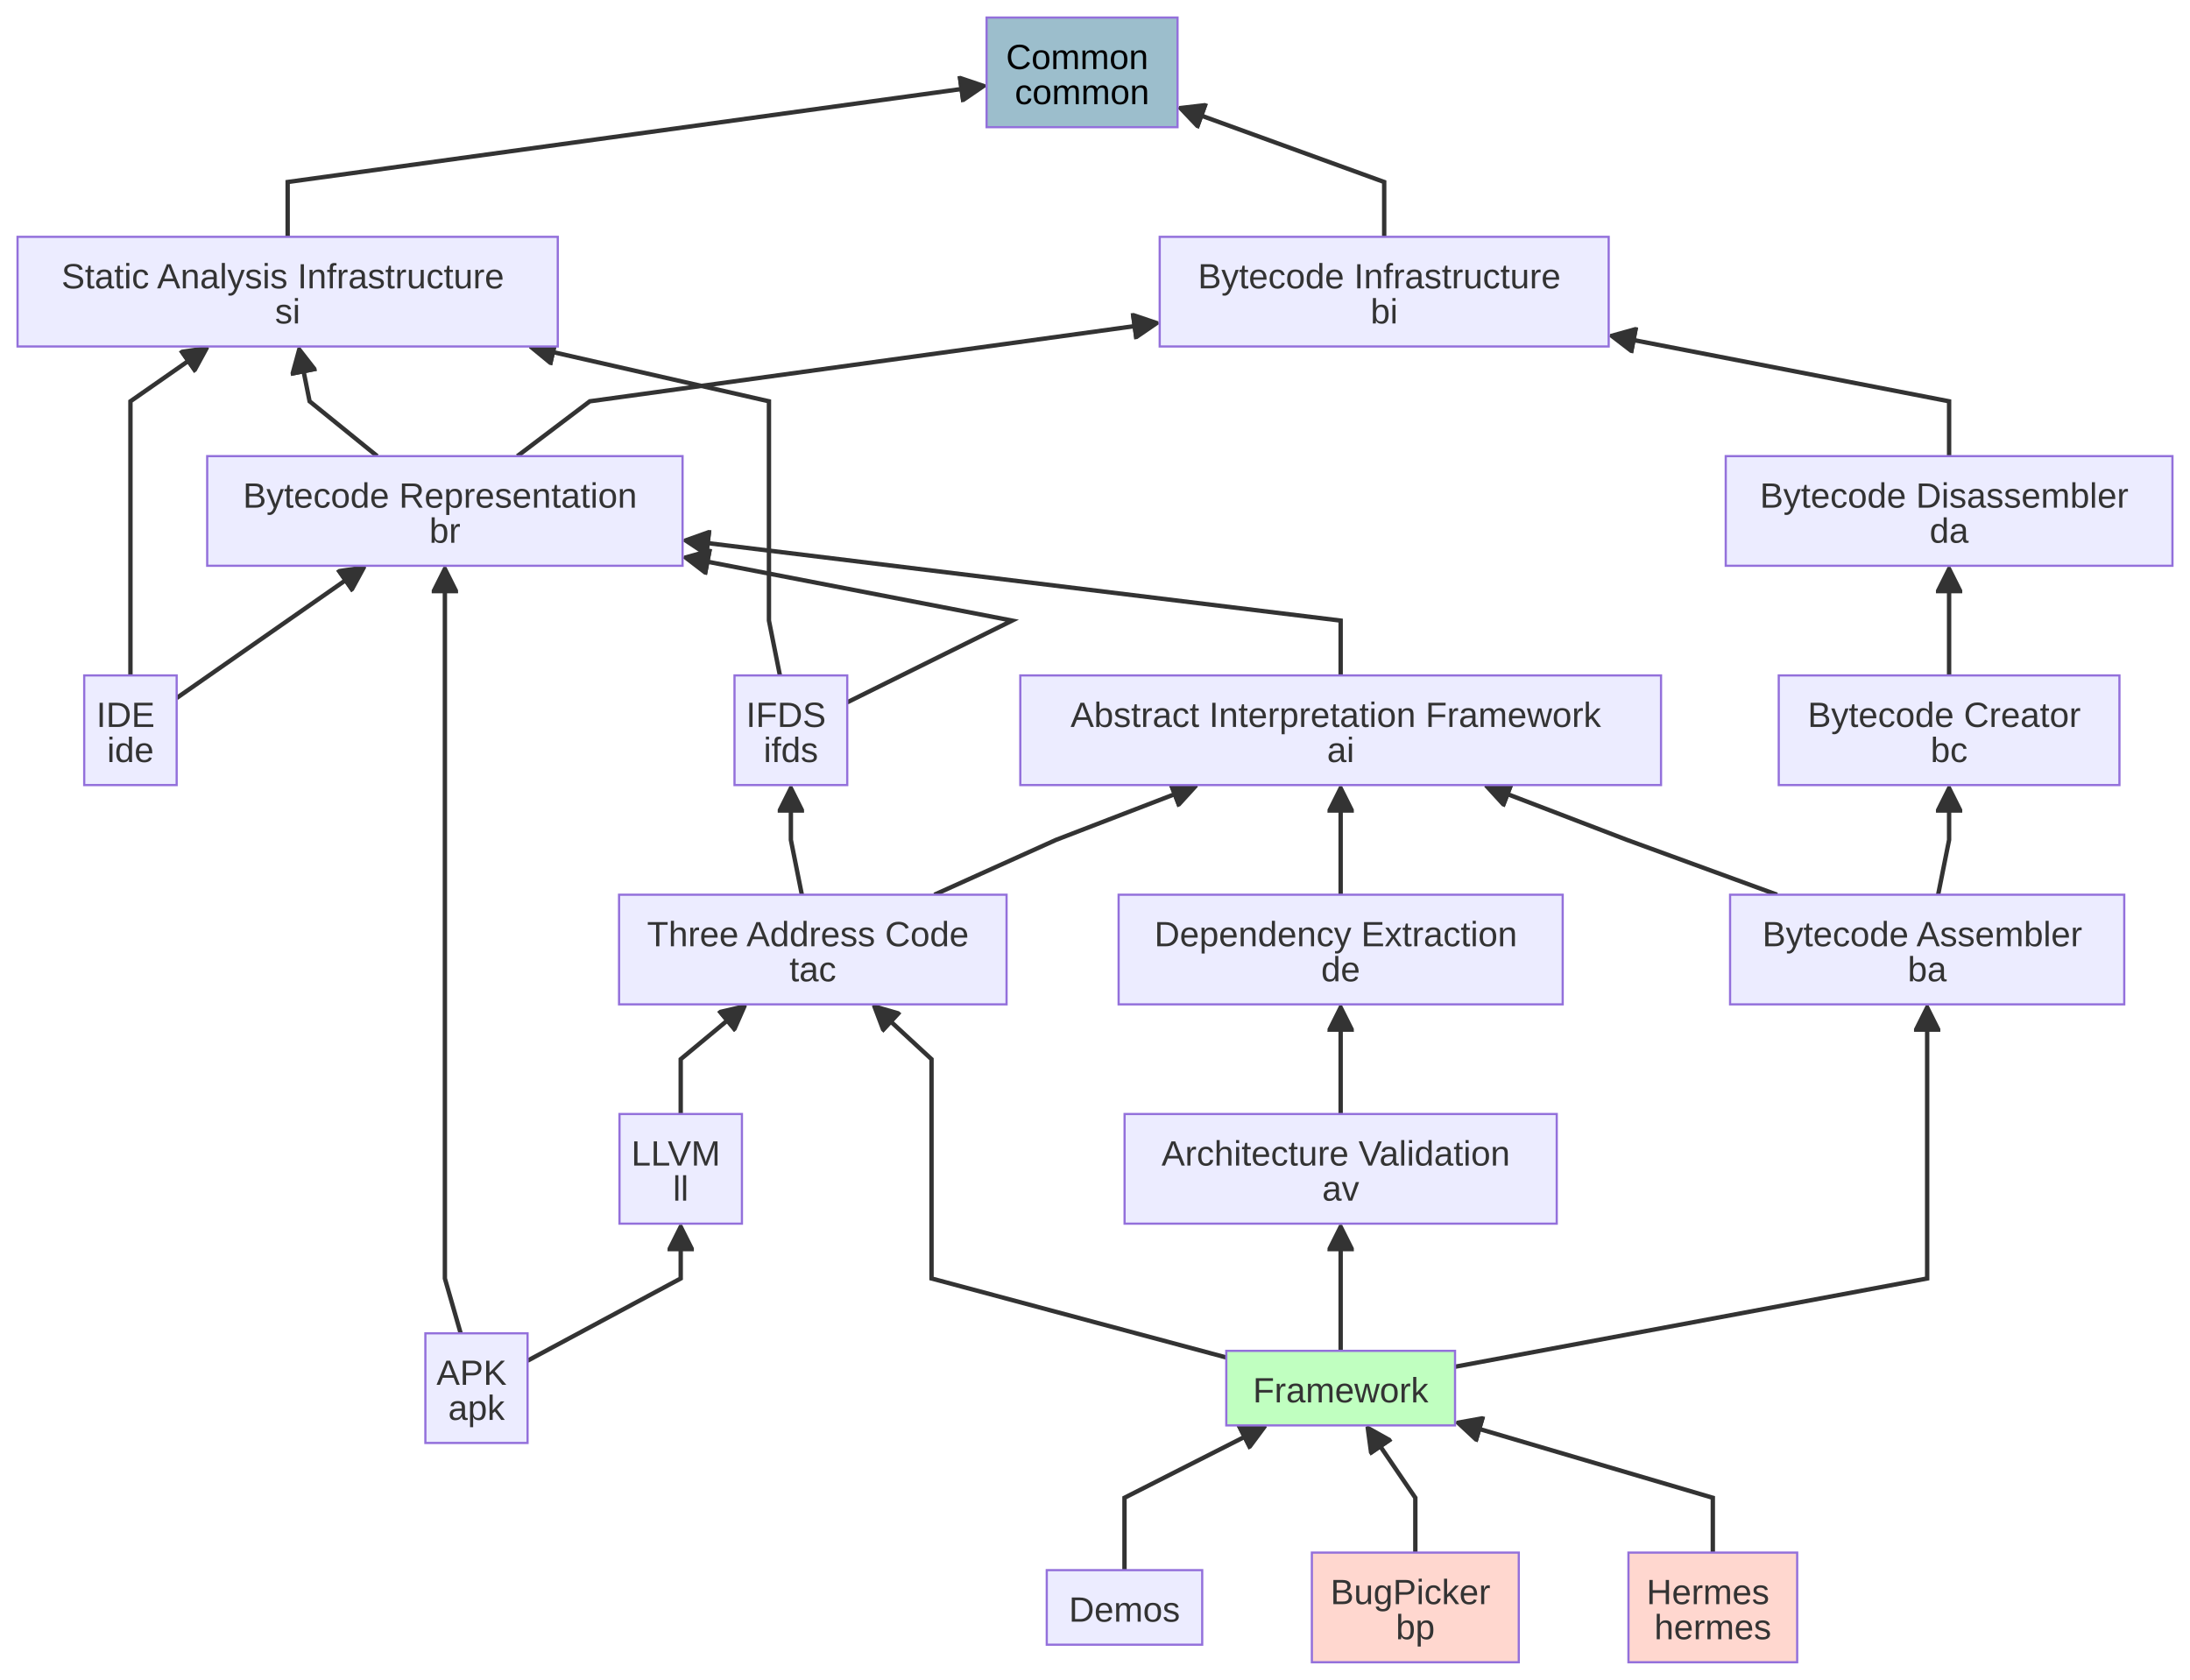
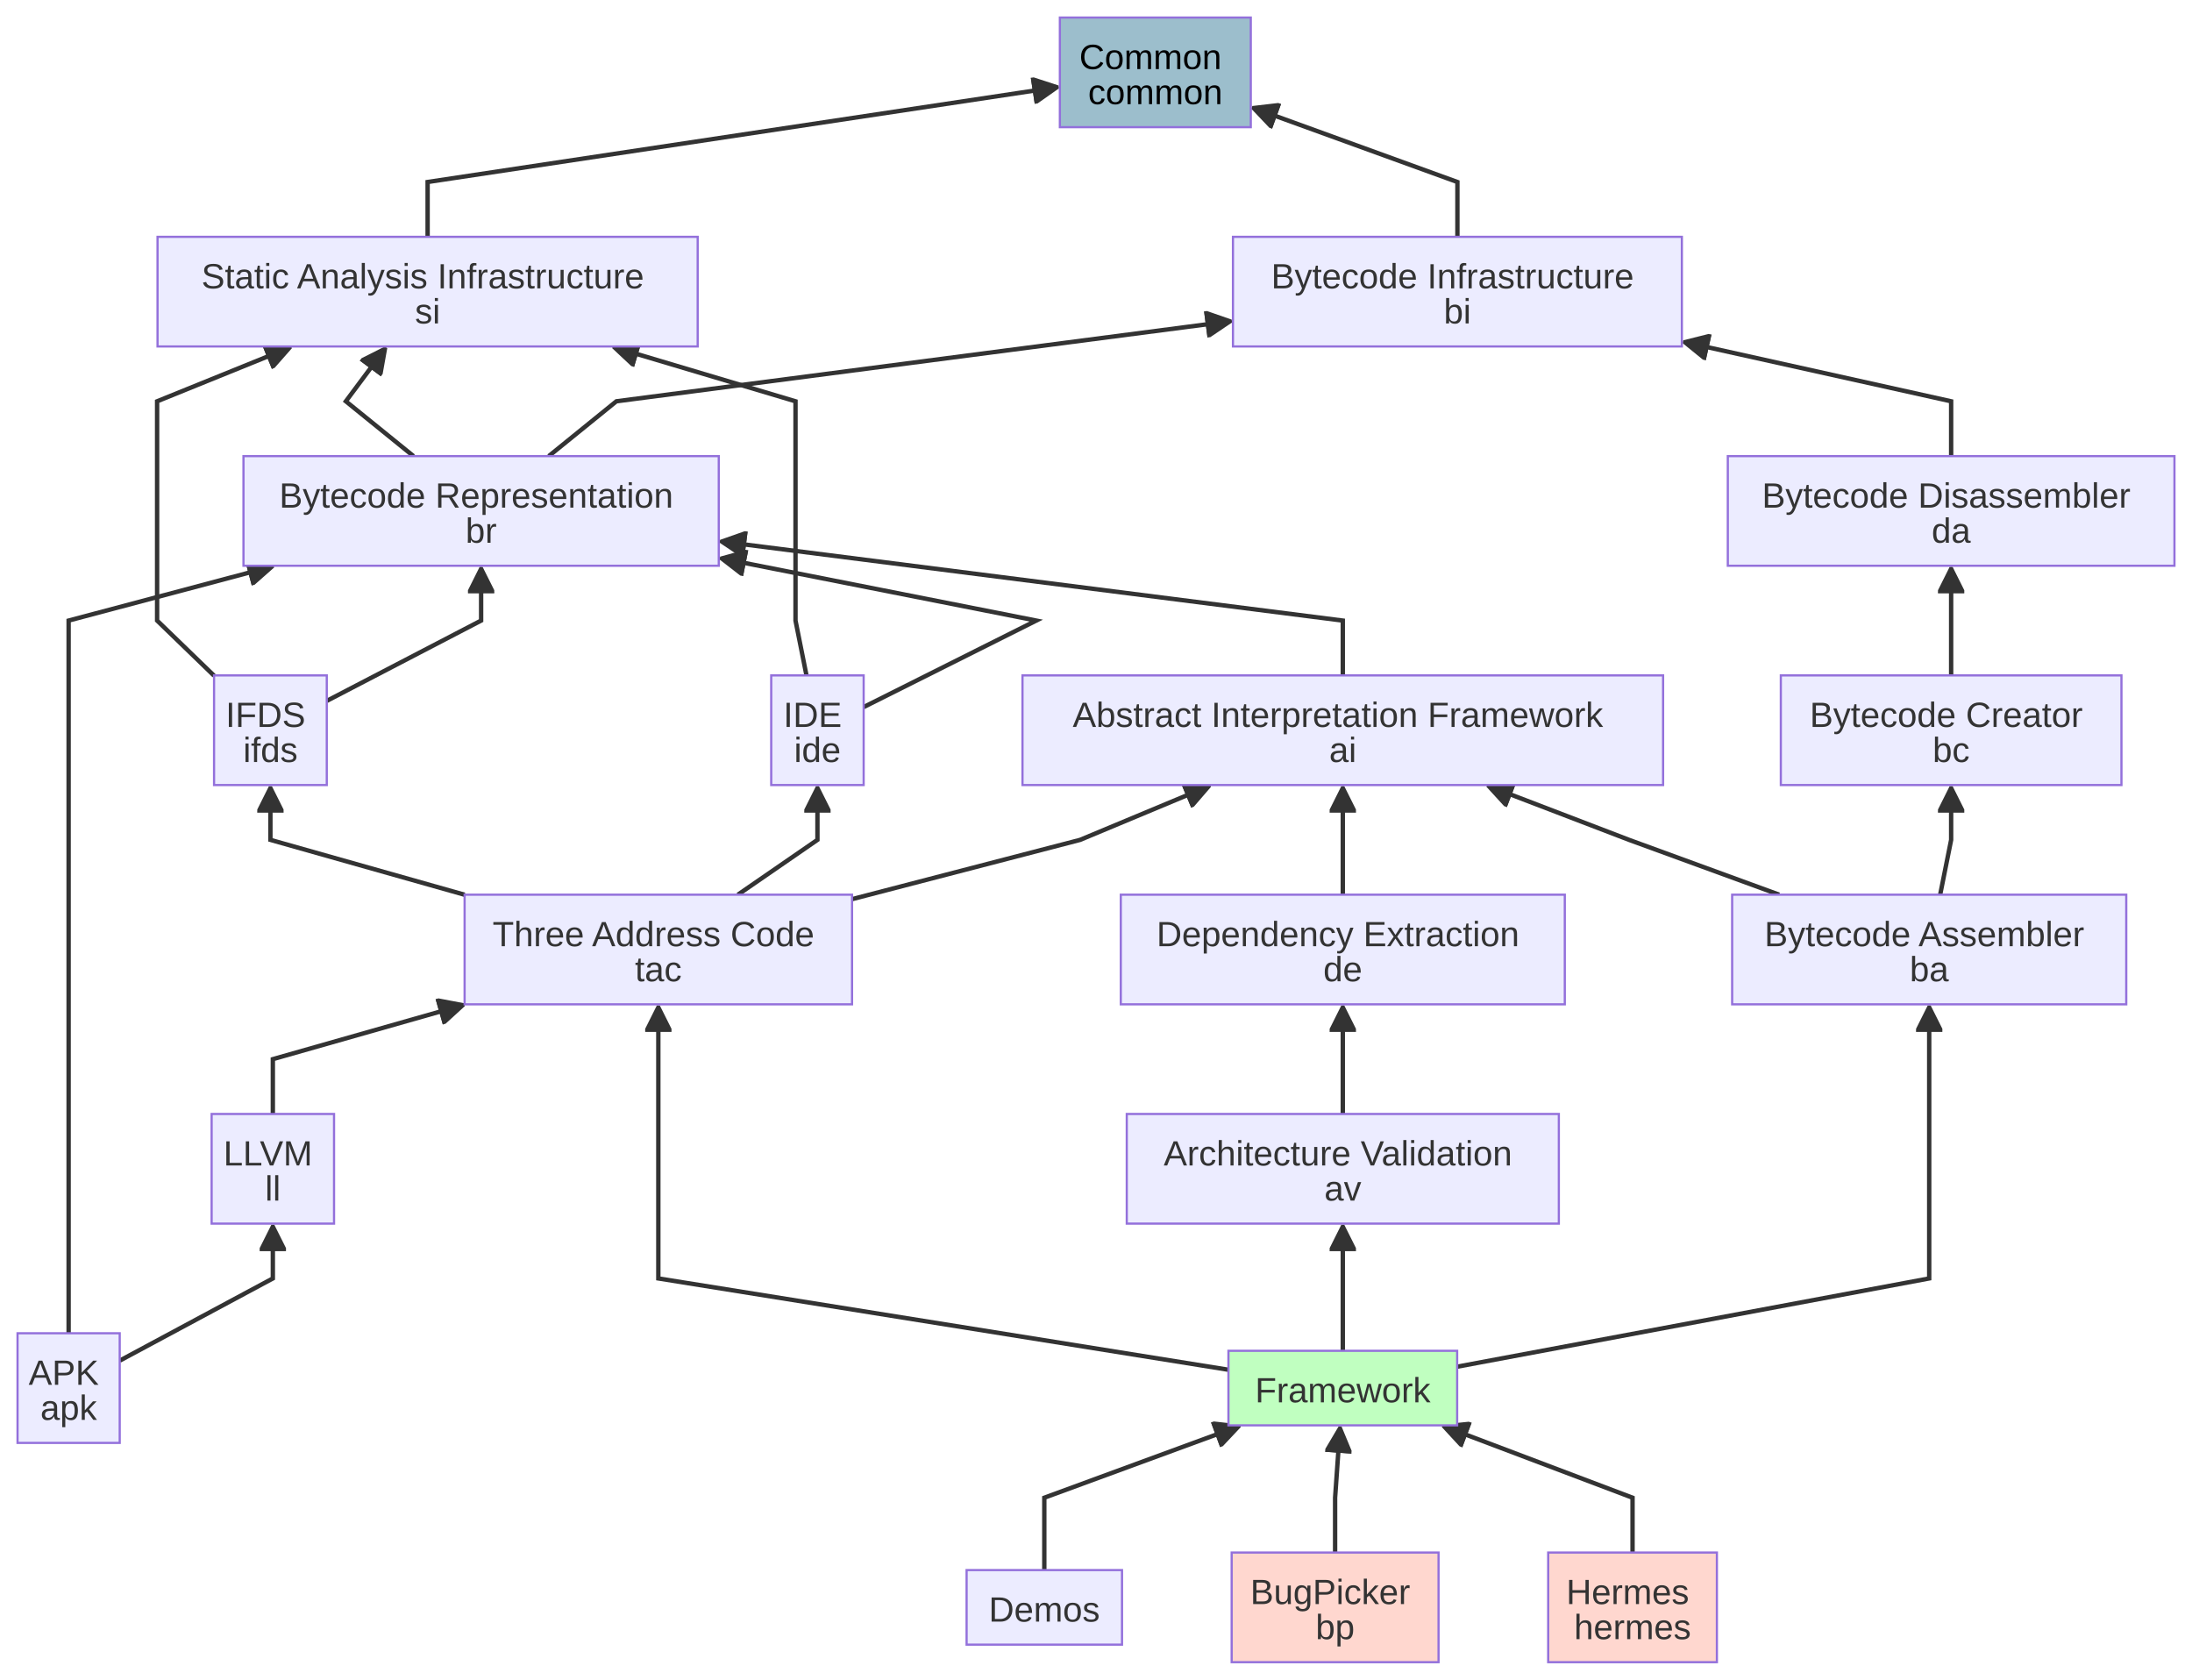
- <svg xmlns="http://www.w3.org/2000/svg" aria-roledescription="flowchart-v2" role="graphics-document document" viewBox="-8 -8 998.564 766" height="766" width="998.564" id="my-svg" style="background-color: white;">
+ <svg xmlns="http://www.w3.org/2000/svg" aria-roledescription="flowchart-v2" role="graphics-document document" viewBox="-8 -8 999.641 766" height="766" width="999.641" id="my-svg" style="background-color: white;">
  <style>#my-svg{font-family:"trebuchet ms",verdana,arial,sans-serif;font-size:16px;fill:#333;}#my-svg .error-icon{fill:#552222;}#my-svg .error-text{fill:#552222;stroke:#552222;}#my-svg .edge-thickness-normal{stroke-width:2px;}#my-svg .edge-thickness-thick{stroke-width:3.5px;}#my-svg .edge-pattern-solid{stroke-dasharray:0;}#my-svg .edge-pattern-dashed{stroke-dasharray:3;}#my-svg .edge-pattern-dotted{stroke-dasharray:2;}#my-svg .marker{fill:#333333;stroke:#333333;}#my-svg .marker.cross{stroke:#333333;}#my-svg svg{font-family:"trebuchet ms",verdana,arial,sans-serif;font-size:16px;}#my-svg .label{font-family:"trebuchet ms",verdana,arial,sans-serif;color:#333;}#my-svg .cluster-label text{fill:#333;}#my-svg .cluster-label span,#my-svg p{color:#333;}#my-svg .label text,#my-svg span,#my-svg p{fill:#333;color:#333;}#my-svg .node rect,#my-svg .node circle,#my-svg .node ellipse,#my-svg .node polygon,#my-svg .node path{fill:#ECECFF;stroke:#9370DB;stroke-width:1px;}#my-svg .flowchart-label text{text-anchor:middle;}#my-svg .node .katex path{fill:#000;stroke:#000;stroke-width:1px;}#my-svg .node .label{text-align:center;}#my-svg .node.clickable{cursor:pointer;}#my-svg .arrowheadPath{fill:#333333;}#my-svg .edgePath .path{stroke:#333333;stroke-width:2.0px;}#my-svg .flowchart-link{stroke:#333333;fill:none;}#my-svg .edgeLabel{background-color:#e8e8e8;text-align:center;}#my-svg .edgeLabel rect{opacity:0.5;background-color:#e8e8e8;fill:#e8e8e8;}#my-svg .labelBkg{background-color:rgba(232, 232, 232, 0.5);}#my-svg .cluster rect{fill:#ffffde;stroke:#aaaa33;stroke-width:1px;}#my-svg .cluster text{fill:#333;}#my-svg .cluster span,#my-svg p{color:#333;}#my-svg div.mermaidTooltip{position:absolute;text-align:center;max-width:200px;padding:2px;font-family:"trebuchet ms",verdana,arial,sans-serif;font-size:12px;background:hsl(80, 100%, 96.275%);border:1px solid #aaaa33;border-radius:2px;pointer-events:none;z-index:100;}#my-svg .flowchartTitleText{text-anchor:middle;font-size:18px;fill:#333;}#my-svg :root{--mermaid-font-family:"trebuchet ms",verdana,arial,sans-serif;}</style>
  <g>
    <marker orient="auto" markerHeight="12" markerWidth="12" markerUnits="userSpaceOnUse" refY="5" refX="6" viewBox="0 0 10 10" class="marker flowchart" id="my-svg_flowchart-pointEnd">
      <path style="stroke-width: 1; stroke-dasharray: 1, 0;" class="arrowMarkerPath" d="M 0 0 L 10 5 L 0 10 z" />
    </marker>
    <marker orient="auto" markerHeight="12" markerWidth="12" markerUnits="userSpaceOnUse" refY="5" refX="4.5" viewBox="0 0 10 10" class="marker flowchart" id="my-svg_flowchart-pointStart">
      <path style="stroke-width: 1; stroke-dasharray: 1, 0;" class="arrowMarkerPath" d="M 0 5 L 10 10 L 10 0 z" />
    </marker>
    <marker orient="auto" markerHeight="11" markerWidth="11" markerUnits="userSpaceOnUse" refY="5" refX="11" viewBox="0 0 10 10" class="marker flowchart" id="my-svg_flowchart-circleEnd">
      <circle style="stroke-width: 1; stroke-dasharray: 1, 0;" class="arrowMarkerPath" r="5" cy="5" cx="5" />
    </marker>
    <marker orient="auto" markerHeight="11" markerWidth="11" markerUnits="userSpaceOnUse" refY="5" refX="-1" viewBox="0 0 10 10" class="marker flowchart" id="my-svg_flowchart-circleStart">
      <circle style="stroke-width: 1; stroke-dasharray: 1, 0;" class="arrowMarkerPath" r="5" cy="5" cx="5" />
    </marker>
    <marker orient="auto" markerHeight="11" markerWidth="11" markerUnits="userSpaceOnUse" refY="5.2" refX="12" viewBox="0 0 11 11" class="marker cross flowchart" id="my-svg_flowchart-crossEnd">
      <path style="stroke-width: 2; stroke-dasharray: 1, 0;" class="arrowMarkerPath" d="M 1,1 l 9,9 M 10,1 l -9,9" />
    </marker>
    <marker orient="auto" markerHeight="11" markerWidth="11" markerUnits="userSpaceOnUse" refY="5.2" refX="-1" viewBox="0 0 11 11" class="marker cross flowchart" id="my-svg_flowchart-crossStart">
      <path style="stroke-width: 2; stroke-dasharray: 1, 0;" class="arrowMarkerPath" d="M 1,1 l 9,9 M 10,1 l -9,9" />
    </marker>
    <g class="root">
      <g class="clusters" />
      <g class="edgePaths">
-         <path marker-end="url(#my-svg_flowchart-pointEnd)" style="fill:none;" class="edge-thickness-normal edge-pattern-solid flowchart-link LS-si LE-common" id="L-si-common-0" d="M123.164,100L123.164,75L436.601,31.734" />
-         <path marker-end="url(#my-svg_flowchart-pointEnd)" style="fill:none;" class="edge-thickness-normal edge-pattern-solid flowchart-link LS-bi LE-common" id="L-bi-common-0" d="M623.145,100L623.145,75L533.896,42.608" />
-         <path marker-end="url(#my-svg_flowchart-pointEnd)" style="fill:none;" class="edge-thickness-normal edge-pattern-solid flowchart-link LS-br LE-si" id="L-br-si-0" d="M164.008,200L133.164,175L129.203,155.197" />
-         <path marker-end="url(#my-svg_flowchart-pointEnd)" style="fill:none;" class="edge-thickness-normal edge-pattern-solid flowchart-link LS-br LE-bi" id="L-br-bi-0" d="M227.889,200L260.926,175L515.535,139.854" />
-         <path marker-end="url(#my-svg_flowchart-pointEnd)" style="fill:none;" class="edge-thickness-normal edge-pattern-solid flowchart-link LS-da LE-bi" id="L-da-bi-0" d="M880.721,200L880.721,175L730.707,145.88" />
-         <path marker-end="url(#my-svg_flowchart-pointEnd)" style="fill:none;" class="edge-thickness-normal edge-pattern-solid flowchart-link LS-ide LE-si" id="L-ide-si-0" d="M51.477,300L51.477,275L51.477,225L51.477,175L82.973,153.032" />
-         <path marker-end="url(#my-svg_flowchart-pointEnd)" style="fill:none;" class="edge-thickness-normal edge-pattern-solid flowchart-link LS-ide LE-br" id="L-ide-br-0" d="M72.555,310.299L123.164,275L154.661,253.032" />
-         <path marker-end="url(#my-svg_flowchart-pointEnd)" style="fill:none;" class="edge-thickness-normal edge-pattern-solid flowchart-link LS-ifds LE-si" id="L-ifds-si-0" d="M347.613,300L342.613,275L342.613,225L342.613,175L238.056,151.177" />
-         <path marker-end="url(#my-svg_flowchart-pointEnd)" style="fill:none;" class="edge-thickness-normal edge-pattern-solid flowchart-link LS-ifds LE-br" id="L-ifds-br-0" d="M378.316,312.262L453.502,275L308.43,246.956" />
-         <path marker-end="url(#my-svg_flowchart-pointEnd)" style="fill:none;" class="edge-thickness-normal edge-pattern-solid flowchart-link LS-ai LE-br" id="L-ai-br-0" d="M603.295,300L603.295,275L308.487,238.911" />
-         <path marker-end="url(#my-svg_flowchart-pointEnd)" style="fill:none;" class="edge-thickness-normal edge-pattern-solid flowchart-link LS-bc LE-da" id="L-bc-da-0" d="M880.721,300L880.721,275L880.721,255.3" />
-         <path marker-end="url(#my-svg_flowchart-pointEnd)" style="fill:none;" class="edge-thickness-normal edge-pattern-solid flowchart-link LS-de LE-ai" id="L-de-ai-0" d="M603.295,400L603.295,375L603.295,355.3" />
-         <path marker-end="url(#my-svg_flowchart-pointEnd)" style="fill:none;" class="edge-thickness-normal edge-pattern-solid flowchart-link LS-tac LE-ifds" id="L-tac-ifds-0" d="M357.613,400L352.613,375L352.613,355.3" />
-         <path marker-end="url(#my-svg_flowchart-pointEnd)" style="fill:none;" class="edge-thickness-normal edge-pattern-solid flowchart-link LS-tac LE-ai" id="L-tac-ai-0" d="M418.058,400L473.502,375L533.453,351.905" />
-         <path marker-end="url(#my-svg_flowchart-pointEnd)" style="fill:none;" class="edge-thickness-normal edge-pattern-solid flowchart-link LS-ll LE-tac" id="L-ll-tac-0" d="M302.383,500L302.383,475L328.42,453.385" />
-         <path marker-end="url(#my-svg_flowchart-pointEnd)" style="fill:none;" class="edge-thickness-normal edge-pattern-solid flowchart-link LS-apk LE-br" id="L-apk-br-0" d="M202.053,600L194.852,575L194.852,525L194.852,475L194.852,425L194.852,375L194.852,325L194.852,275L194.852,255.3" />
-         <path marker-end="url(#my-svg_flowchart-pointEnd)" style="fill:none;" class="edge-thickness-normal edge-pattern-solid flowchart-link LS-apk LE-ll" id="L-apk-ll-0" d="M232.551,612.492L302.383,575L302.383,555.3" />
-         <path marker-end="url(#my-svg_flowchart-pointEnd)" style="fill:none;" class="edge-thickness-normal edge-pattern-solid flowchart-link LS-ba LE-ai" id="L-ba-ai-0" d="M802.284,400L733.848,375L673.521,351.896" />
-         <path marker-end="url(#my-svg_flowchart-pointEnd)" style="fill:none;" class="edge-thickness-normal edge-pattern-solid flowchart-link LS-ba LE-bc" id="L-ba-bc-0" d="M875.721,400L880.721,375L880.721,355.3" />
-         <path marker-end="url(#my-svg_flowchart-pointEnd)" style="fill:none;" class="edge-thickness-normal edge-pattern-solid flowchart-link LS-av LE-de" id="L-av-de-0" d="M603.295,500L603.295,475L603.295,455.3" />
-         <path marker-end="url(#my-svg_flowchart-pointEnd)" style="fill:none;" class="edge-thickness-normal edge-pattern-solid flowchart-link LS-framework LE-tac" id="L-framework-tac-0" d="M551.143,611.022L416.74,575L416.74,525L416.74,475L393.57,453.596" />
-         <path marker-end="url(#my-svg_flowchart-pointEnd)" style="fill:none;" class="edge-thickness-normal edge-pattern-solid flowchart-link LS-framework LE-av" id="L-framework-av-0" d="M603.295,608L603.295,575L603.295,555.3" />
-         <path marker-end="url(#my-svg_flowchart-pointEnd)" style="fill:none;" class="edge-thickness-normal edge-pattern-solid flowchart-link LS-framework LE-ba" id="L-framework-ba-0" d="M655.447,615.249L870.721,575L870.721,525L870.721,475L870.721,455.3" />
-         <path marker-end="url(#my-svg_flowchart-pointEnd)" style="fill:none;" class="edge-thickness-normal edge-pattern-solid flowchart-link LS-demos LE-framework" id="L-demos-framework-0" d="M504.727,708L504.727,675L565.055,644.398" />
-         <path marker-end="url(#my-svg_flowchart-pointEnd)" style="fill:none;" class="edge-thickness-normal edge-pattern-solid flowchart-link LS-bp LE-framework" id="L-bp-framework-0" d="M637.34,700L637.34,675L617.853,646.381" />
-         <path marker-end="url(#my-svg_flowchart-pointEnd)" style="fill:none;" class="edge-thickness-normal edge-pattern-solid flowchart-link LS-hermes LE-framework" id="L-hermes-framework-0" d="M772.984,700L772.984,675L660.531,641.865" />
+         <path marker-end="url(#my-svg_flowchart-pointEnd)" style="fill:none;" class="edge-thickness-normal edge-pattern-solid flowchart-link LS-si LE-common" id="L-si-common-0" d="M187.008,100L187.008,75L470.103,32.348" />
+         <path marker-end="url(#my-svg_flowchart-pointEnd)" style="fill:none;" class="edge-thickness-normal edge-pattern-solid flowchart-link LS-bi LE-common" id="L-bi-common-0" d="M656.637,100L656.637,75L567.388,42.608" />
+         <path marker-end="url(#my-svg_flowchart-pointEnd)" style="fill:none;" class="edge-thickness-normal edge-pattern-solid flowchart-link LS-br LE-si" id="L-br-si-0" d="M180.566,200L149.723,175L165.197,154.249" />
+         <path marker-end="url(#my-svg_flowchart-pointEnd)" style="fill:none;" class="edge-thickness-normal edge-pattern-solid flowchart-link LS-br LE-bi" id="L-br-bi-0" d="M242.254,200L273.098,175L549.022,139.029" />
+         <path marker-end="url(#my-svg_flowchart-pointEnd)" style="fill:none;" class="edge-thickness-normal edge-pattern-solid flowchart-link LS-da LE-bi" id="L-da-bi-0" d="M881.797,200L881.797,175L764.17,148.879" />
+         <path marker-end="url(#my-svg_flowchart-pointEnd)" style="fill:none;" class="edge-thickness-normal edge-pattern-solid flowchart-link LS-ide LE-si" id="L-ide-si-0" d="M359.785,300L354.785,275L354.785,225L354.785,175L275.976,151.514" />
+         <path marker-end="url(#my-svg_flowchart-pointEnd)" style="fill:none;" class="edge-thickness-normal edge-pattern-solid flowchart-link LS-ide LE-br" id="L-ide-br-0" d="M385.863,314.439L464.578,275L324.985,247.431" />
+         <path marker-end="url(#my-svg_flowchart-pointEnd)" style="fill:none;" class="edge-thickness-normal edge-pattern-solid flowchart-link LS-ifds LE-si" id="L-ifds-si-0" d="M89.617,300.129L63.648,275L63.648,225L63.648,175L120.416,151.991" />
+         <path marker-end="url(#my-svg_flowchart-pointEnd)" style="fill:none;" class="edge-thickness-normal edge-pattern-solid flowchart-link LS-ifds LE-br" id="L-ifds-br-0" d="M141.023,311.625L211.41,275L211.41,255.3" />
+         <path marker-end="url(#my-svg_flowchart-pointEnd)" style="fill:none;" class="edge-thickness-normal edge-pattern-solid flowchart-link LS-ai LE-br" id="L-ai-br-0" d="M604.371,300L604.371,275L325.043,239.459" />
+         <path marker-end="url(#my-svg_flowchart-pointEnd)" style="fill:none;" class="edge-thickness-normal edge-pattern-solid flowchart-link LS-bc LE-da" id="L-bc-da-0" d="M881.797,300L881.797,275L881.797,255.3" />
+         <path marker-end="url(#my-svg_flowchart-pointEnd)" style="fill:none;" class="edge-thickness-normal edge-pattern-solid flowchart-link LS-de LE-ai" id="L-de-ai-0" d="M604.371,400L604.371,375L604.371,355.3" />
+         <path marker-end="url(#my-svg_flowchart-pointEnd)" style="fill:none;" class="edge-thickness-normal edge-pattern-solid flowchart-link LS-tac LE-ifds" id="L-tac-ifds-0" d="M203.881,400.031L115.32,375L115.32,355.3" />
+         <path marker-end="url(#my-svg_flowchart-pointEnd)" style="fill:none;" class="edge-thickness-normal edge-pattern-solid flowchart-link LS-tac LE-ide" id="L-tac-ide-0" d="M328.505,400L364.785,375L364.785,355.3" />
+         <path marker-end="url(#my-svg_flowchart-pointEnd)" style="fill:none;" class="edge-thickness-normal edge-pattern-solid flowchart-link LS-tac LE-ai" id="L-tac-ai-0" d="M380.568,402.036L484.578,375L539.584,352.041" />
+         <path marker-end="url(#my-svg_flowchart-pointEnd)" style="fill:none;" class="edge-thickness-normal edge-pattern-solid flowchart-link LS-ll LE-tac" id="L-ll-tac-0" d="M116.426,500L116.426,475L199.227,451.45" />
+         <path marker-end="url(#my-svg_flowchart-pointEnd)" style="fill:none;" class="edge-thickness-normal edge-pattern-solid flowchart-link LS-apk LE-br" id="L-apk-br-0" d="M23.297,600L23.297,575L23.297,525L23.297,475L23.297,425L23.297,375L23.297,325L23.297,275L112.231,251.361" />
+         <path marker-end="url(#my-svg_flowchart-pointEnd)" style="fill:none;" class="edge-thickness-normal edge-pattern-solid flowchart-link LS-apk LE-ll" id="L-apk-ll-0" d="M46.594,612.492L116.426,575L116.426,555.3" />
+         <path marker-end="url(#my-svg_flowchart-pointEnd)" style="fill:none;" class="edge-thickness-normal edge-pattern-solid flowchart-link LS-ba LE-ai" id="L-ba-ai-0" d="M803.36,400L734.924,375L674.597,351.896" />
+         <path marker-end="url(#my-svg_flowchart-pointEnd)" style="fill:none;" class="edge-thickness-normal edge-pattern-solid flowchart-link LS-ba LE-bc" id="L-ba-bc-0" d="M876.797,400L881.797,375L881.797,355.3" />
+         <path marker-end="url(#my-svg_flowchart-pointEnd)" style="fill:none;" class="edge-thickness-normal edge-pattern-solid flowchart-link LS-av LE-de" id="L-av-de-0" d="M604.371,500L604.371,475L604.371,455.3" />
+         <path marker-end="url(#my-svg_flowchart-pointEnd)" style="fill:none;" class="edge-thickness-normal edge-pattern-solid flowchart-link LS-framework LE-tac" id="L-framework-tac-0" d="M552.219,616.646L292.225,575L292.225,525L292.225,475L292.225,455.3" />
+         <path marker-end="url(#my-svg_flowchart-pointEnd)" style="fill:none;" class="edge-thickness-normal edge-pattern-solid flowchart-link LS-framework LE-av" id="L-framework-av-0" d="M604.371,608L604.371,575L604.371,555.3" />
+         <path marker-end="url(#my-svg_flowchart-pointEnd)" style="fill:none;" class="edge-thickness-normal edge-pattern-solid flowchart-link LS-framework LE-ba" id="L-framework-ba-0" d="M656.523,615.249L871.797,575L871.797,525L871.797,475L871.797,455.3" />
+         <path marker-end="url(#my-svg_flowchart-pointEnd)" style="fill:none;" class="edge-thickness-normal edge-pattern-solid flowchart-link LS-demos LE-framework" id="L-demos-framework-0" d="M468.248,708L468.248,675L553.114,643.827" />
+         <path marker-end="url(#my-svg_flowchart-pointEnd)" style="fill:none;" class="edge-thickness-normal edge-pattern-solid flowchart-link LS-bp LE-framework" id="L-bp-framework-0" d="M600.861,700L600.861,675L602.807,647.287" />
+         <path marker-end="url(#my-svg_flowchart-pointEnd)" style="fill:none;" class="edge-thickness-normal edge-pattern-solid flowchart-link LS-hermes LE-framework" id="L-hermes-framework-0" d="M736.506,700L736.506,675L654.254,643.876" />
      </g>
      <g class="edgeLabels">
        <g class="edgeLabel">
          <g transform="translate(0, 0)" class="label">
            <rect height="0" width="0" ry="0" rx="0" />
            <text style="">
              <tspan class="row" x="0" dy="1em" xml:space="preserve" />
            </text>
          </g>
        </g>
        <g class="edgeLabel">
          <g transform="translate(0, 0)" class="label">
            <rect height="0" width="0" ry="0" rx="0" />
            <text style="">
              <tspan class="row" x="0" dy="1em" xml:space="preserve" />
            </text>
          </g>
        </g>
        <g class="edgeLabel">
          <g transform="translate(0, 0)" class="label">
            <rect height="0" width="0" ry="0" rx="0" />
            <text style="">
              <tspan class="row" x="0" dy="1em" xml:space="preserve" />
            </text>
          </g>
        </g>
        <g class="edgeLabel">
          <g transform="translate(0, 0)" class="label">
            <rect height="0" width="0" ry="0" rx="0" />
            <text style="">
              <tspan class="row" x="0" dy="1em" xml:space="preserve" />
            </text>
          </g>
        </g>
        <g class="edgeLabel">
          <g transform="translate(0, 0)" class="label">
            <rect height="0" width="0" ry="0" rx="0" />
            <text style="">
              <tspan class="row" x="0" dy="1em" xml:space="preserve" />
            </text>
          </g>
        </g>
        <g class="edgeLabel">
          <g transform="translate(0, 0)" class="label">
            <rect height="0" width="0" ry="0" rx="0" />
            <text style="">
              <tspan class="row" x="0" dy="1em" xml:space="preserve" />
            </text>
          </g>
        </g>
        <g class="edgeLabel">
          <g transform="translate(0, 0)" class="label">
            <rect height="0" width="0" ry="0" rx="0" />
            <text style="">
              <tspan class="row" x="0" dy="1em" xml:space="preserve" />
            </text>
          </g>
        </g>
        <g class="edgeLabel">
          <g transform="translate(0, 0)" class="label">
            <rect height="0" width="0" ry="0" rx="0" />
            <text style="">
              <tspan class="row" x="0" dy="1em" xml:space="preserve" />
            </text>
          </g>
        </g>
        <g class="edgeLabel">
          <g transform="translate(0, 0)" class="label">
            <rect height="0" width="0" ry="0" rx="0" />
            <text style="">
              <tspan class="row" x="0" dy="1em" xml:space="preserve" />
            </text>
          </g>
        </g>
        <g class="edgeLabel">
          <g transform="translate(0, 0)" class="label">
            <rect height="0" width="0" ry="0" rx="0" />
            <text style="">
              <tspan class="row" x="0" dy="1em" xml:space="preserve" />
            </text>
          </g>
        </g>
        <g class="edgeLabel">
          <g transform="translate(0, 0)" class="label">
            <rect height="0" width="0" ry="0" rx="0" />
            <text style="">
              <tspan class="row" x="0" dy="1em" xml:space="preserve" />
            </text>
          </g>
        </g>
        <g class="edgeLabel">
          <g transform="translate(0, 0)" class="label">
            <rect height="0" width="0" ry="0" rx="0" />
            <text style="">
              <tspan class="row" x="0" dy="1em" xml:space="preserve" />
            </text>
          </g>
        </g>
        <g class="edgeLabel">
          <g transform="translate(0, 0)" class="label">
            <rect height="0" width="0" ry="0" rx="0" />
            <text style="">
              <tspan class="row" x="0" dy="1em" xml:space="preserve" />
            </text>
          </g>
        </g>
        <g class="edgeLabel">
          <g transform="translate(0, 0)" class="label">
            <rect height="0" width="0" ry="0" rx="0" />
            <text style="">
              <tspan class="row" x="0" dy="1em" xml:space="preserve" />
            </text>
          </g>
        </g>
        <g class="edgeLabel">
          <g transform="translate(0, 0)" class="label">
            <rect height="0" width="0" ry="0" rx="0" />
            <text style="">
              <tspan class="row" x="0" dy="1em" xml:space="preserve" />
            </text>
          </g>
        </g>
        <g class="edgeLabel">
          <g transform="translate(0, 0)" class="label">
            <rect height="0" width="0" ry="0" rx="0" />
            <text style="">
              <tspan class="row" x="0" dy="1em" xml:space="preserve" />
            </text>
          </g>
        </g>
        <g class="edgeLabel">
          <g transform="translate(0, 0)" class="label">
            <rect height="0" width="0" ry="0" rx="0" />
            <text style="">
              <tspan class="row" x="0" dy="1em" xml:space="preserve" />
            </text>
          </g>
        </g>
        <g class="edgeLabel">
          <g transform="translate(0, 0)" class="label">
            <rect height="0" width="0" ry="0" rx="0" />
            <text style="">
              <tspan class="row" x="0" dy="1em" xml:space="preserve" />
            </text>
          </g>
        </g>
        <g class="edgeLabel">
          <g transform="translate(0, 0)" class="label">
            <rect height="0" width="0" ry="0" rx="0" />
            <text style="">
              <tspan class="row" x="0" dy="1em" xml:space="preserve" />
            </text>
          </g>
        </g>
        <g class="edgeLabel">
          <g transform="translate(0, 0)" class="label">
            <rect height="0" width="0" ry="0" rx="0" />
            <text style="">
              <tspan class="row" x="0" dy="1em" xml:space="preserve" />
            </text>
          </g>
        </g>
        <g class="edgeLabel">
          <g transform="translate(0, 0)" class="label">
            <rect height="0" width="0" ry="0" rx="0" />
            <text style="">
              <tspan class="row" x="0" dy="1em" xml:space="preserve" />
            </text>
          </g>
        </g>
        <g class="edgeLabel">
          <g transform="translate(0, 0)" class="label">
            <rect height="0" width="0" ry="0" rx="0" />
            <text style="">
              <tspan class="row" x="0" dy="1em" xml:space="preserve" />
            </text>
          </g>
        </g>
        <g class="edgeLabel">
          <g transform="translate(0, 0)" class="label">
            <rect height="0" width="0" ry="0" rx="0" />
            <text style="">
              <tspan class="row" x="0" dy="1em" xml:space="preserve" />
            </text>
          </g>
        </g>
        <g class="edgeLabel">
          <g transform="translate(0, 0)" class="label">
            <rect height="0" width="0" ry="0" rx="0" />
            <text style="">
              <tspan class="row" x="0" dy="1em" xml:space="preserve" />
            </text>
          </g>
        </g>
        <g class="edgeLabel">
          <g transform="translate(0, 0)" class="label">
            <rect height="0" width="0" ry="0" rx="0" />
            <text style="">
              <tspan class="row" x="0" dy="1em" xml:space="preserve" />
            </text>
          </g>
        </g>
        <g class="edgeLabel">
          <g transform="translate(0, 0)" class="label">
            <rect height="0" width="0" ry="0" rx="0" />
            <text style="">
              <tspan class="row" x="0" dy="1em" xml:space="preserve" />
            </text>
          </g>
        </g>
+         <g class="edgeLabel">
+           <g transform="translate(0, 0)" class="label">
+             <rect height="0" width="0" ry="0" rx="0" />
+             <text style="">
+               <tspan class="row" x="0" dy="1em" xml:space="preserve" />
+             </text>
+           </g>
+         </g>
      </g>
      <g class="nodes">
-         <g transform="translate(485.3828, 25)" data-id="common" data-node="true" id="flowchart-common-0" class="node default default flowchart-label">
+         <g transform="translate(518.875, 25)" data-id="common" data-node="true" id="flowchart-common-0" class="node default default flowchart-label">
          <rect height="50" width="87.062" y="-25" x="-43.531" ry="0" rx="0" style="fill:#9cbecc;" class="basic label-container" />
          <g transform="translate(0, -17.5)" style="color:black;" class="label">
            <rect />
            <text style="fill:black;">
              <tspan class="row" x="0" dy="1em" xml:space="preserve">Common</tspan>
              <tspan class="row" x="0" dy="1em" xml:space="preserve">common</tspan>
            </text>
          </g>
        </g>
-         <g transform="translate(123.1641, 125)" data-id="si" data-node="true" id="flowchart-si-1" class="node default default flowchart-label">
+         <g transform="translate(187.0078, 125)" data-id="si" data-node="true" id="flowchart-si-1" class="node default default flowchart-label">
          <rect height="50" width="246.328" y="-25" x="-123.164" ry="0" rx="0" style="" class="basic label-container" />
          <g transform="translate(0, -17.5)" style="" class="label">
            <rect />
            <text style="">
              <tspan class="row" x="0" dy="1em" xml:space="preserve">Static Analysis Infrastructure</tspan>
              <tspan class="row" x="0" dy="1em" xml:space="preserve">si</tspan>
            </text>
          </g>
        </g>
-         <g transform="translate(623.1445, 125)" data-id="bi" data-node="true" id="flowchart-bi-2" class="node default default flowchart-label">
+         <g transform="translate(656.6367, 125)" data-id="bi" data-node="true" id="flowchart-bi-2" class="node default default flowchart-label">
          <rect height="50" width="204.719" y="-25" x="-102.359" ry="0" rx="0" style="" class="basic label-container" />
          <g transform="translate(0, -17.5)" style="" class="label">
            <rect />
            <text style="">
              <tspan class="row" x="0" dy="1em" xml:space="preserve">Bytecode Infrastructure</tspan>
              <tspan class="row" x="0" dy="1em" xml:space="preserve">bi</tspan>
            </text>
          </g>
        </g>
-         <g transform="translate(194.8516, 225)" data-id="br" data-node="true" id="flowchart-br-3" class="node default default flowchart-label">
+         <g transform="translate(211.4102, 225)" data-id="br" data-node="true" id="flowchart-br-3" class="node default default flowchart-label">
          <rect height="50" width="216.75" y="-25" x="-108.375" ry="0" rx="0" style="" class="basic label-container" />
          <g transform="translate(0, -17.5)" style="" class="label">
            <rect />
            <text style="">
              <tspan class="row" x="0" dy="1em" xml:space="preserve">Bytecode Representation</tspan>
              <tspan class="row" x="0" dy="1em" xml:space="preserve">br</tspan>
            </text>
          </g>
        </g>
-         <g transform="translate(880.7207, 225)" data-id="da" data-node="true" id="flowchart-da-4" class="node default default flowchart-label">
+         <g transform="translate(881.7969, 225)" data-id="da" data-node="true" id="flowchart-da-4" class="node default default flowchart-label">
          <rect height="50" width="203.688" y="-25" x="-101.844" ry="0" rx="0" style="" class="basic label-container" />
          <g transform="translate(0, -17.5)" style="" class="label">
            <rect />
            <text style="">
              <tspan class="row" x="0" dy="1em" xml:space="preserve">Bytecode Disassembler</tspan>
              <tspan class="row" x="0" dy="1em" xml:space="preserve">da</tspan>
            </text>
          </g>
        </g>
-         <g transform="translate(51.47656, 325)" data-id="ide" data-node="true" id="flowchart-ide-5" class="node default default flowchart-label">
+         <g transform="translate(364.7852, 325)" data-id="ide" data-node="true" id="flowchart-ide-5" class="node default default flowchart-label">
          <rect height="50" width="42.156" y="-25" x="-21.078" ry="0" rx="0" style="" class="basic label-container" />
          <g transform="translate(0, -17.5)" style="" class="label">
            <rect />
            <text style="">
              <tspan class="row" x="0" dy="1em" xml:space="preserve">IDE</tspan>
              <tspan class="row" x="0" dy="1em" xml:space="preserve">ide</tspan>
            </text>
          </g>
        </g>
-         <g transform="translate(352.6133, 325)" data-id="ifds" data-node="true" id="flowchart-ifds-6" class="node default default flowchart-label">
+         <g transform="translate(115.3203, 325)" data-id="ifds" data-node="true" id="flowchart-ifds-6" class="node default default flowchart-label">
          <rect height="50" width="51.406" y="-25" x="-25.703" ry="0" rx="0" style="" class="basic label-container" />
          <g transform="translate(0, -17.5)" style="" class="label">
            <rect />
            <text style="">
              <tspan class="row" x="0" dy="1em" xml:space="preserve">IFDS</tspan>
              <tspan class="row" x="0" dy="1em" xml:space="preserve">ifds</tspan>
            </text>
          </g>
        </g>
-         <g transform="translate(603.2949, 325)" data-id="ai" data-node="true" id="flowchart-ai-7" class="node default default flowchart-label">
+         <g transform="translate(604.3711, 325)" data-id="ai" data-node="true" id="flowchart-ai-7" class="node default default flowchart-label">
          <rect height="50" width="292.148" y="-25" x="-146.074" ry="0" rx="0" style="" class="basic label-container" />
          <g transform="translate(0, -17.5)" style="" class="label">
            <rect />
            <text style="">
              <tspan class="row" x="0" dy="1em" xml:space="preserve">Abstract Interpretation Framework</tspan>
              <tspan class="row" x="0" dy="1em" xml:space="preserve">ai</tspan>
            </text>
          </g>
        </g>
-         <g transform="translate(880.7207, 325)" data-id="bc" data-node="true" id="flowchart-bc-8" class="node default default flowchart-label">
+         <g transform="translate(881.7969, 325)" data-id="bc" data-node="true" id="flowchart-bc-8" class="node default default flowchart-label">
          <rect height="50" width="155.344" y="-25" x="-77.672" ry="0" rx="0" style="" class="basic label-container" />
          <g transform="translate(0, -17.5)" style="" class="label">
            <rect />
            <text style="">
              <tspan class="row" x="0" dy="1em" xml:space="preserve">Bytecode Creator</tspan>
              <tspan class="row" x="0" dy="1em" xml:space="preserve">bc</tspan>
            </text>
          </g>
        </g>
-         <g transform="translate(362.6133, 425)" data-id="tac" data-node="true" id="flowchart-tac-9" class="node default default flowchart-label">
+         <g transform="translate(292.2246, 425)" data-id="tac" data-node="true" id="flowchart-tac-9" class="node default default flowchart-label">
          <rect height="50" width="176.688" y="-25" x="-88.344" ry="0" rx="0" style="" class="basic label-container" />
          <g transform="translate(0, -17.5)" style="" class="label">
            <rect />
            <text style="">
              <tspan class="row" x="0" dy="1em" xml:space="preserve">Three Address Code</tspan>
              <tspan class="row" x="0" dy="1em" xml:space="preserve">tac</tspan>
            </text>
          </g>
        </g>
-         <g transform="translate(603.2949, 425)" data-id="de" data-node="true" id="flowchart-de-10" class="node default default flowchart-label">
+         <g transform="translate(604.3711, 425)" data-id="de" data-node="true" id="flowchart-de-10" class="node default default flowchart-label">
          <rect height="50" width="202.484" y="-25" x="-101.242" ry="0" rx="0" style="" class="basic label-container" />
          <g transform="translate(0, -17.5)" style="" class="label">
            <rect />
            <text style="">
              <tspan class="row" x="0" dy="1em" xml:space="preserve">Dependency Extraction</tspan>
              <tspan class="row" x="0" dy="1em" xml:space="preserve">de</tspan>
            </text>
          </g>
        </g>
-         <g transform="translate(870.7207, 425)" data-id="ba" data-node="true" id="flowchart-ba-11" class="node default default flowchart-label">
+         <g transform="translate(871.7969, 425)" data-id="ba" data-node="true" id="flowchart-ba-11" class="node default default flowchart-label">
          <rect height="50" width="179.727" y="-25" x="-89.863" ry="0" rx="0" style="" class="basic label-container" />
          <g transform="translate(0, -17.5)" style="" class="label">
            <rect />
            <text style="">
              <tspan class="row" x="0" dy="1em" xml:space="preserve">Bytecode Assembler</tspan>
              <tspan class="row" x="0" dy="1em" xml:space="preserve">ba</tspan>
            </text>
          </g>
        </g>
-         <g transform="translate(302.3828, 525)" data-id="ll" data-node="true" id="flowchart-ll-12" class="node default default flowchart-label">
+         <g transform="translate(116.4258, 525)" data-id="ll" data-node="true" id="flowchart-ll-12" class="node default default flowchart-label">
          <rect height="50" width="55.828" y="-25" x="-27.914" ry="0" rx="0" style="" class="basic label-container" />
          <g transform="translate(0, -17.5)" style="" class="label">
            <rect />
            <text style="">
              <tspan class="row" x="0" dy="1em" xml:space="preserve">LLVM</tspan>
              <tspan class="row" x="0" dy="1em" xml:space="preserve">ll</tspan>
            </text>
          </g>
        </g>
-         <g transform="translate(209.2539, 625)" data-id="apk" data-node="true" id="flowchart-apk-13" class="node default default flowchart-label">
+         <g transform="translate(23.29688, 625)" data-id="apk" data-node="true" id="flowchart-apk-13" class="node default default flowchart-label">
          <rect height="50" width="46.594" y="-25" x="-23.297" ry="0" rx="0" style="" class="basic label-container" />
          <g transform="translate(0, -17.5)" style="" class="label">
            <rect />
            <text style="">
              <tspan class="row" x="0" dy="1em" xml:space="preserve">APK</tspan>
              <tspan class="row" x="0" dy="1em" xml:space="preserve">apk</tspan>
            </text>
          </g>
        </g>
-         <g transform="translate(603.2949, 525)" data-id="av" data-node="true" id="flowchart-av-14" class="node default default flowchart-label">
+         <g transform="translate(604.3711, 525)" data-id="av" data-node="true" id="flowchart-av-14" class="node default default flowchart-label">
          <rect height="50" width="197.047" y="-25" x="-98.523" ry="0" rx="0" style="" class="basic label-container" />
          <g transform="translate(0, -17.5)" style="" class="label">
            <rect />
            <text style="">
              <tspan class="row" x="0" dy="1em" xml:space="preserve">Architecture Validation</tspan>
              <tspan class="row" x="0" dy="1em" xml:space="preserve">av</tspan>
            </text>
          </g>
        </g>
-         <g transform="translate(603.2949, 625)" data-id="framework" data-node="true" id="flowchart-framework-15" class="node default default flowchart-label">
+         <g transform="translate(604.3711, 625)" data-id="framework" data-node="true" id="flowchart-framework-15" class="node default default flowchart-label">
          <rect height="34" width="104.305" y="-17" x="-52.152" ry="0" rx="0" style="fill:#c0ffc0;" class="basic label-container" />
          <g transform="translate(0, -9.5)" style="" class="label">
            <rect />
            <text style="">
              <tspan class="row" x="0" dy="1em" xml:space="preserve">Framework</tspan>
            </text>
          </g>
        </g>
-         <g transform="translate(504.7266, 725)" data-id="demos" data-node="true" id="flowchart-demos-16" class="node default default flowchart-label">
+         <g transform="translate(468.248, 725)" data-id="demos" data-node="true" id="flowchart-demos-16" class="node default default flowchart-label">
          <rect height="34" width="70.875" y="-17" x="-35.438" ry="0" rx="0" style="" class="basic label-container" />
          <g transform="translate(0, -9.5)" style="" class="label">
            <rect />
            <text style="">
              <tspan class="row" x="0" dy="1em" xml:space="preserve">Demos</tspan>
            </text>
          </g>
        </g>
-         <g transform="translate(637.3398, 725)" data-id="bp" data-node="true" id="flowchart-bp-17" class="node default default flowchart-label">
+         <g transform="translate(600.8613, 725)" data-id="bp" data-node="true" id="flowchart-bp-17" class="node default default flowchart-label">
          <rect height="50" width="94.352" y="-25" x="-47.176" ry="0" rx="0" style="fill:#ffd7cf;" class="basic label-container" />
          <g transform="translate(0, -17.5)" style="" class="label">
            <rect />
            <text style="">
              <tspan class="row" x="0" dy="1em" xml:space="preserve">BugPicker</tspan>
              <tspan class="row" x="0" dy="1em" xml:space="preserve">bp</tspan>
            </text>
          </g>
        </g>
-         <g transform="translate(772.9844, 725)" data-id="hermes" data-node="true" id="flowchart-hermes-18" class="node default default flowchart-label">
+         <g transform="translate(736.5059, 725)" data-id="hermes" data-node="true" id="flowchart-hermes-18" class="node default default flowchart-label">
          <rect height="50" width="76.938" y="-25" x="-38.469" ry="0" rx="0" style="fill:#ffd7cf;" class="basic label-container" />
          <g transform="translate(0, -17.5)" style="" class="label">
            <rect />
            <text style="">
              <tspan class="row" x="0" dy="1em" xml:space="preserve">Hermes</tspan>
              <tspan class="row" x="0" dy="1em" xml:space="preserve">hermes</tspan>
            </text>
          </g>
        </g>
      </g>
    </g>
  </g>
</svg>
